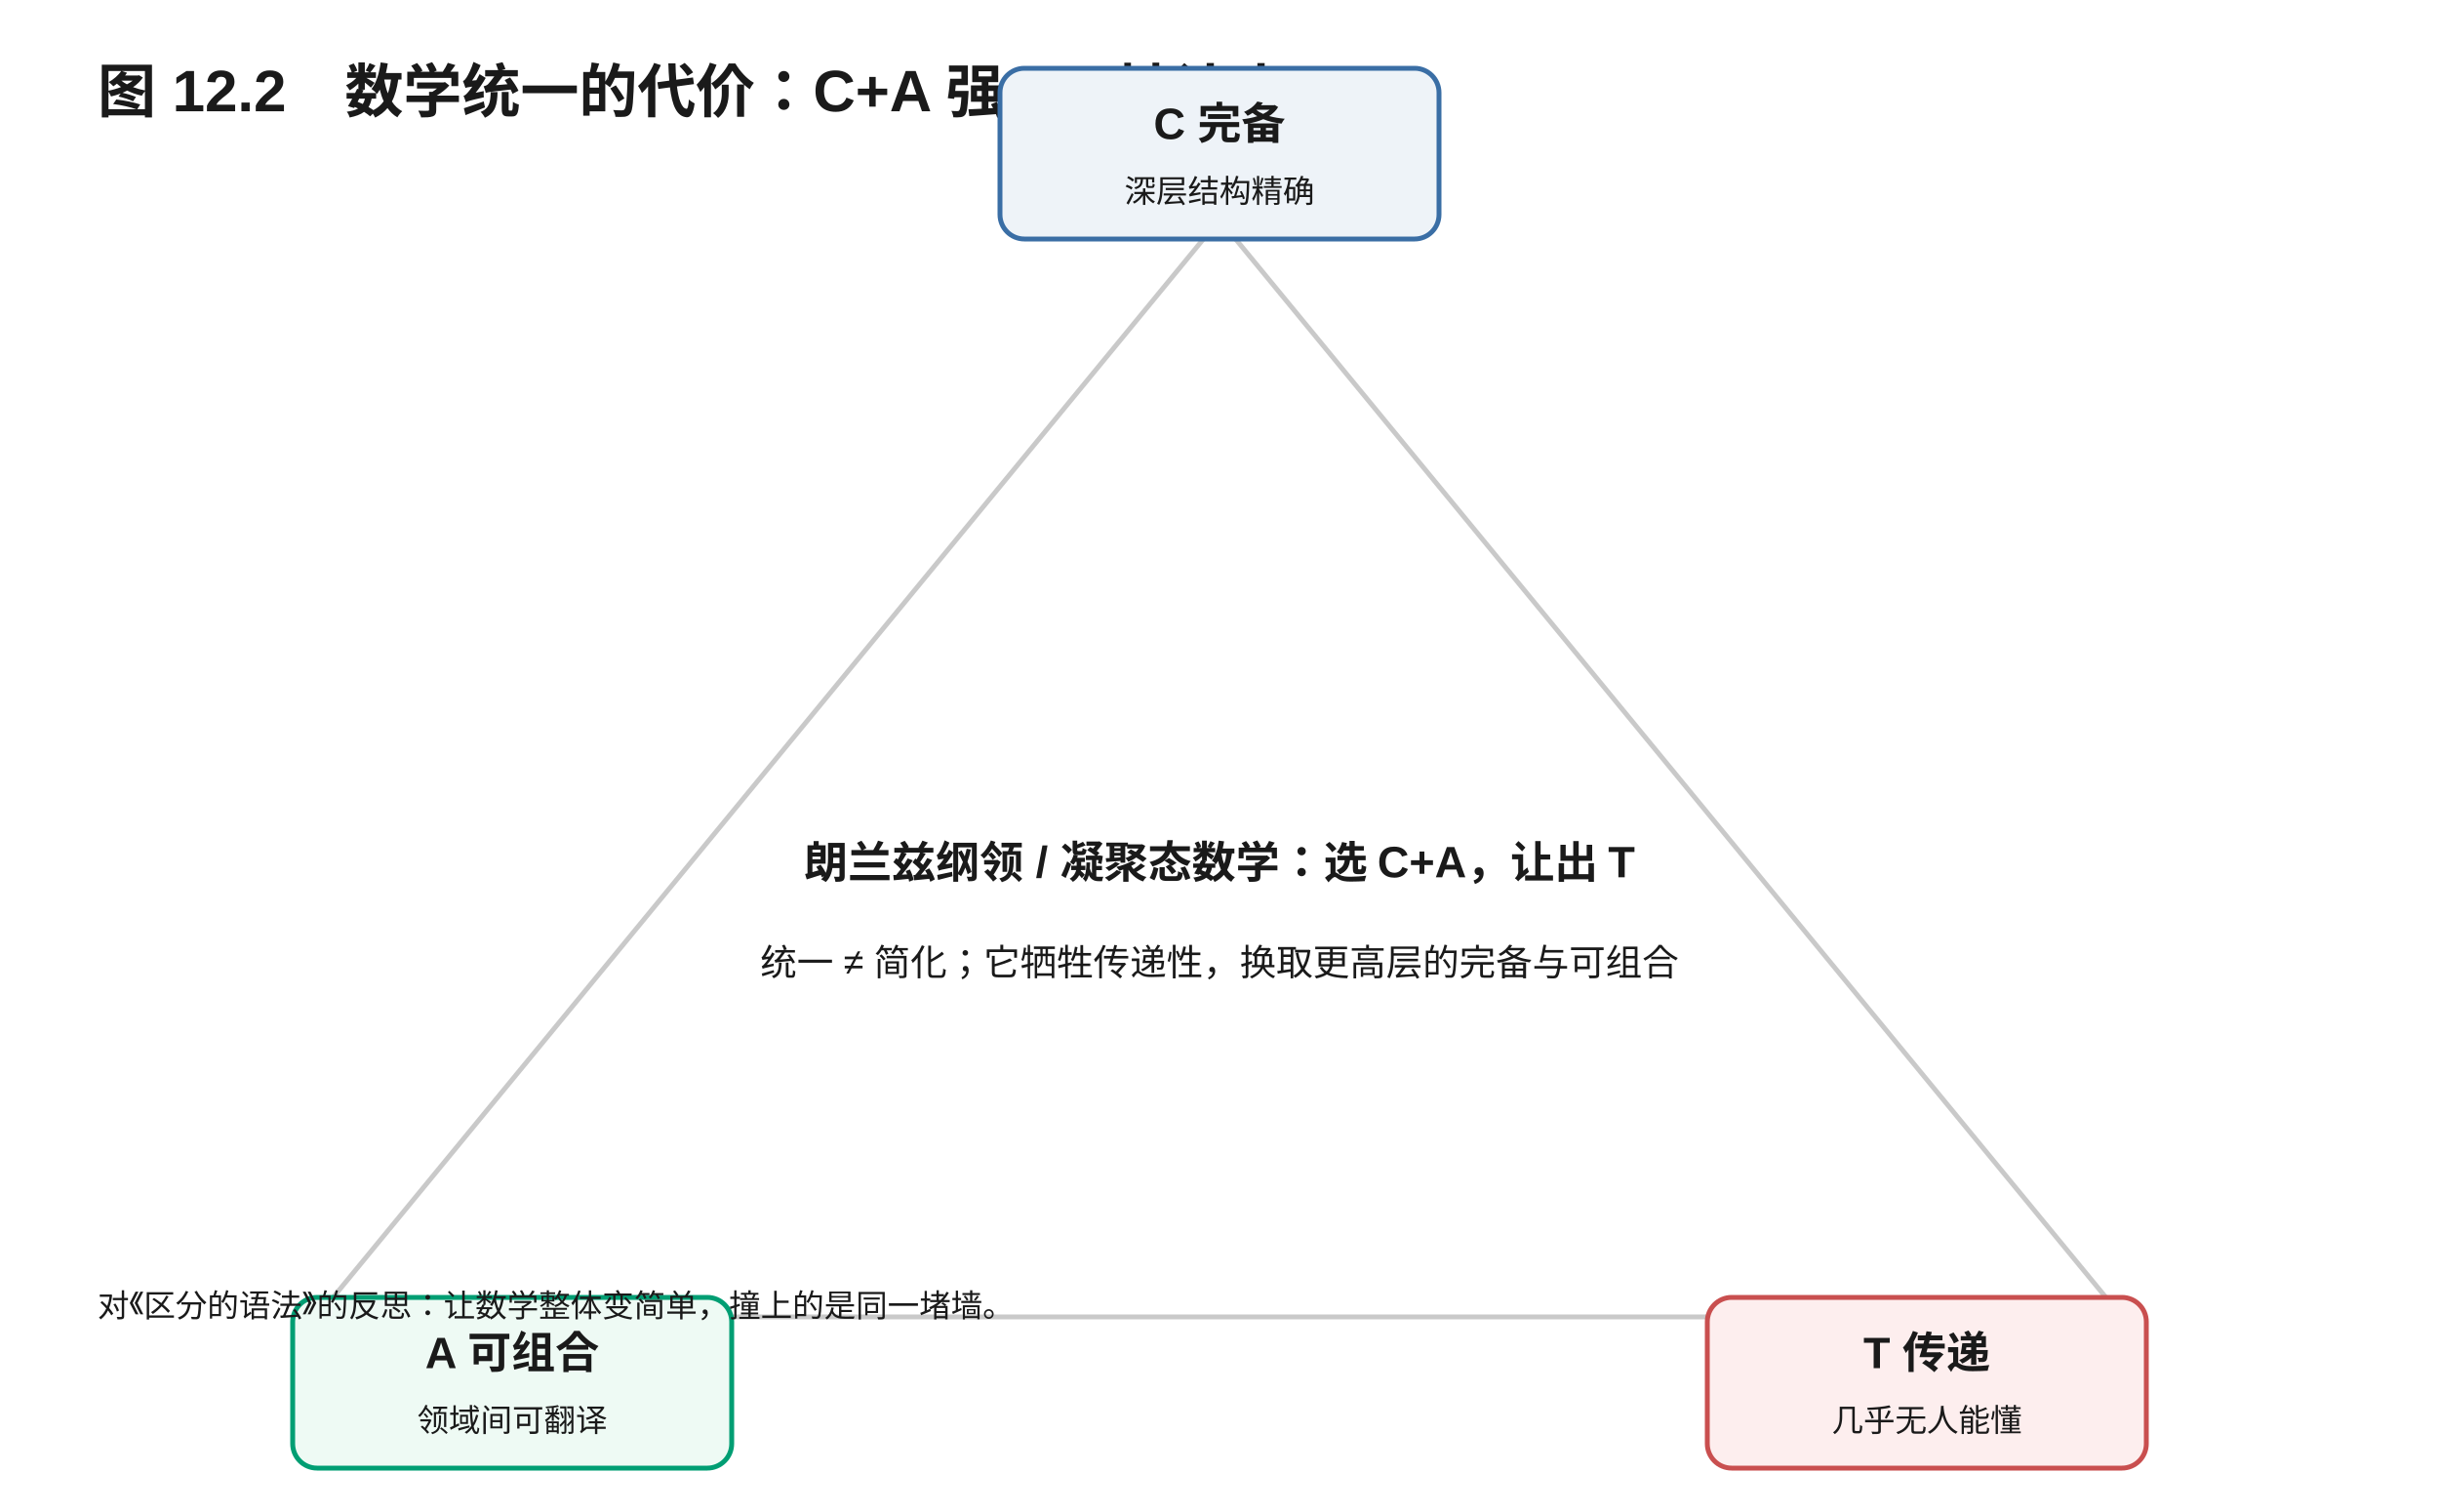
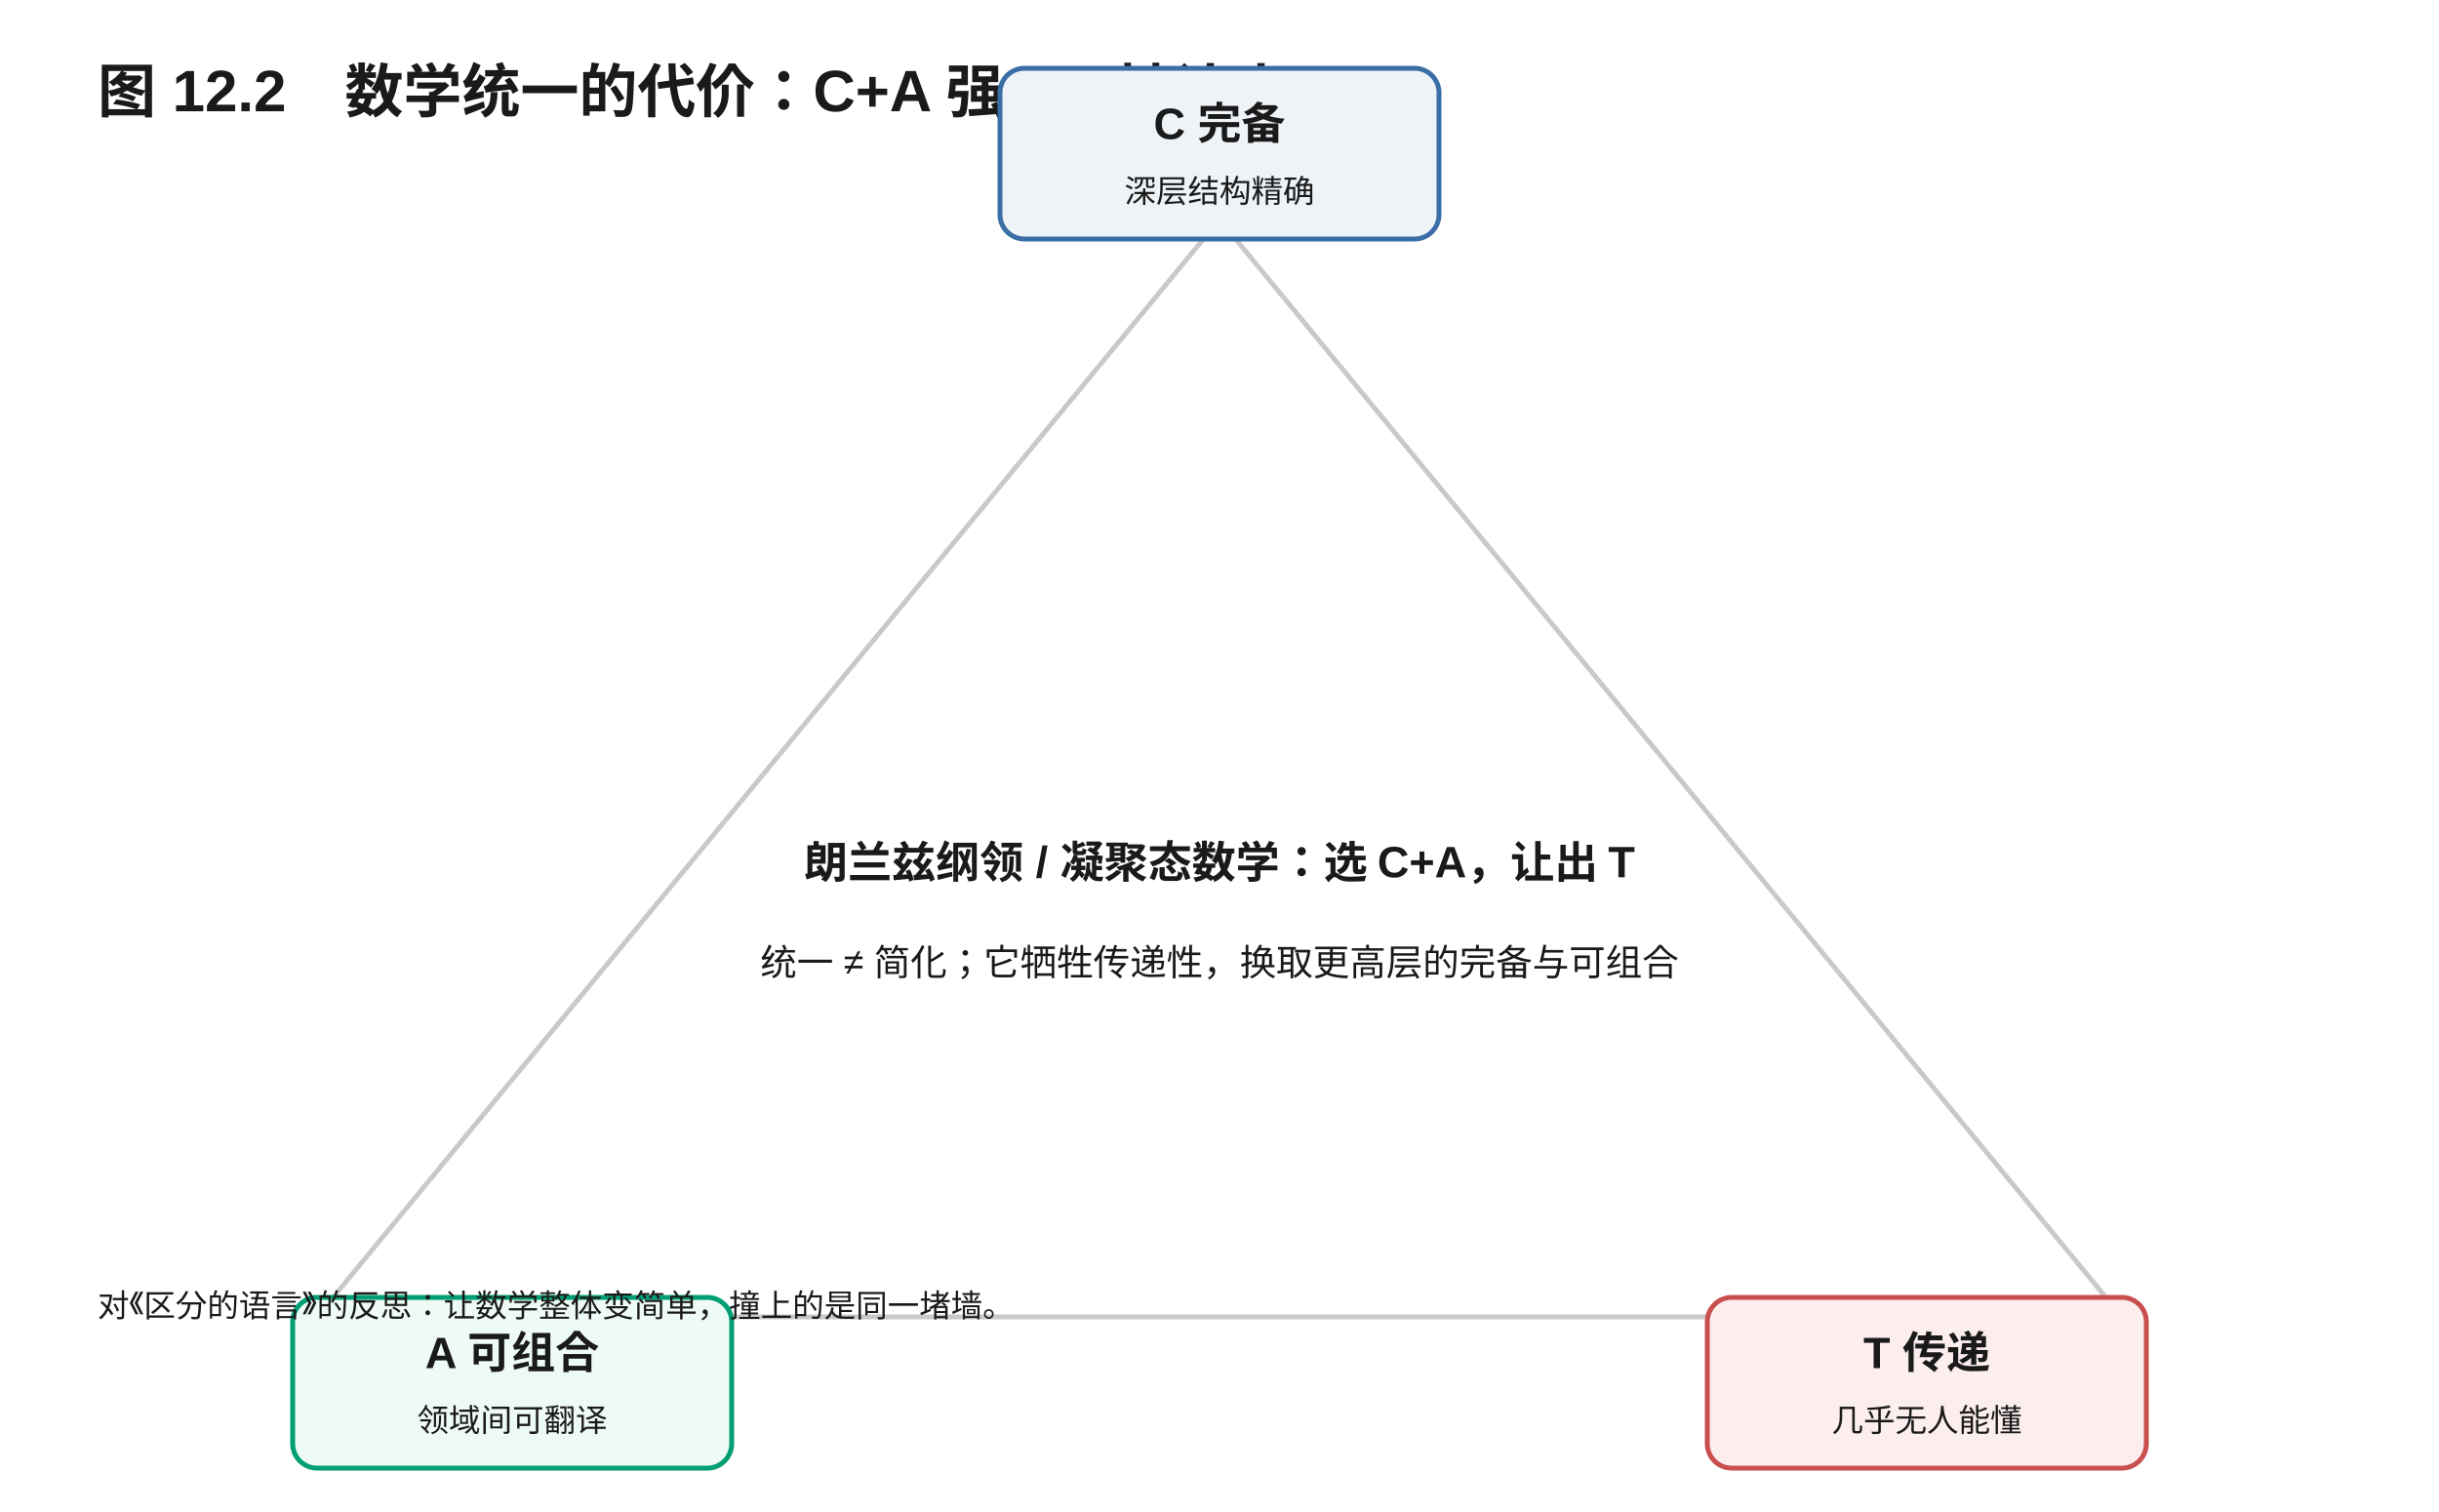
<svg xmlns="http://www.w3.org/2000/svg" viewBox="0 0 1000 620">
  <rect width="1000" height="620" fill="#ffffff" />
  <style>text{font-family:'Microsoft YaHei','SimHei',Arial,sans-serif;fill:#1a1a1a;}</style>
  <defs>
    <marker id="ar" markerWidth="10" markerHeight="10" refX="8" refY="3" orient="auto">
      <path d="M0,0 L8,3 L0,6 z" fill="#666" />
    </marker>
  </defs>
  <text x="40" y="46" font-size="24" fill="#1a1a1a" text-anchor="start" font-weight="700">图 12.2　数学统一的代价：C+A 强，T 被让出</text>
  <line x1="500" y1="90" x2="130" y2="540" stroke="#c9c9c9" stroke-width="2" />
  <line x1="130" y1="540" x2="870" y2="540" stroke="#c9c9c9" stroke-width="2" />
  <line x1="870" y1="540" x2="500" y2="90" stroke="#c9c9c9" stroke-width="2" />
  <rect x="410" y="28" width="180" height="70" rx="10" fill="#eef3f8" stroke="#3a6ea5" stroke-width="2" />
  <text x="500.0" y="57.0" font-size="18" fill="#3a6ea5" text-anchor="middle" font-weight="600">C 完备</text>
  <text x="500.0" y="83.0" font-size="13" fill="#666" text-anchor="middle" font-weight="normal">深层结构精确</text>
  <rect x="120" y="532" width="180" height="70" rx="10" fill="#eefaf4" stroke="#009E73" stroke-width="2" />
  <text x="210.0" y="561.0" font-size="18" fill="#009E73" text-anchor="middle" font-weight="600">A 可组合</text>
  <text x="210.0" y="587.0" font-size="13" fill="#666" text-anchor="middle" font-weight="normal">领域间可翻译</text>
  <rect x="700" y="532" width="180" height="70" rx="10" fill="#fdeeee" stroke="#c94f4f" stroke-width="2" />
  <text x="790.0" y="561.0" font-size="18" fill="#c94f4f" text-anchor="middle" font-weight="600">T 传递</text>
  <text x="790.0" y="587.0" font-size="13" fill="#666" text-anchor="middle" font-weight="normal">几乎无人能懂</text>
  <text x="500" y="360" font-size="18" fill="#1a1a1a" text-anchor="middle" font-weight="600">朗兰兹纲领 / 凝聚态数学：选 C+A，让出 T</text>
  <text x="500" y="400" font-size="15" fill="#666" text-anchor="middle" font-weight="normal">统一 ≠ 简化；它牺牲传递性，换取更高层的完备与可组合</text>
-   <text x="40" y="540" font-size="13" fill="#666" text-anchor="start" font-weight="normal">对《区分的语法》的反思：让数学整体变简单，撞上的是同一堵墙。</text>
+   <text x="40" y="540" font-size="13" fill="#666" text-anchor="start" font-weight="normal">对《区分的语言》的反思：让数学整体变简单，撞上的是同一堵墙。</text>
</svg>
